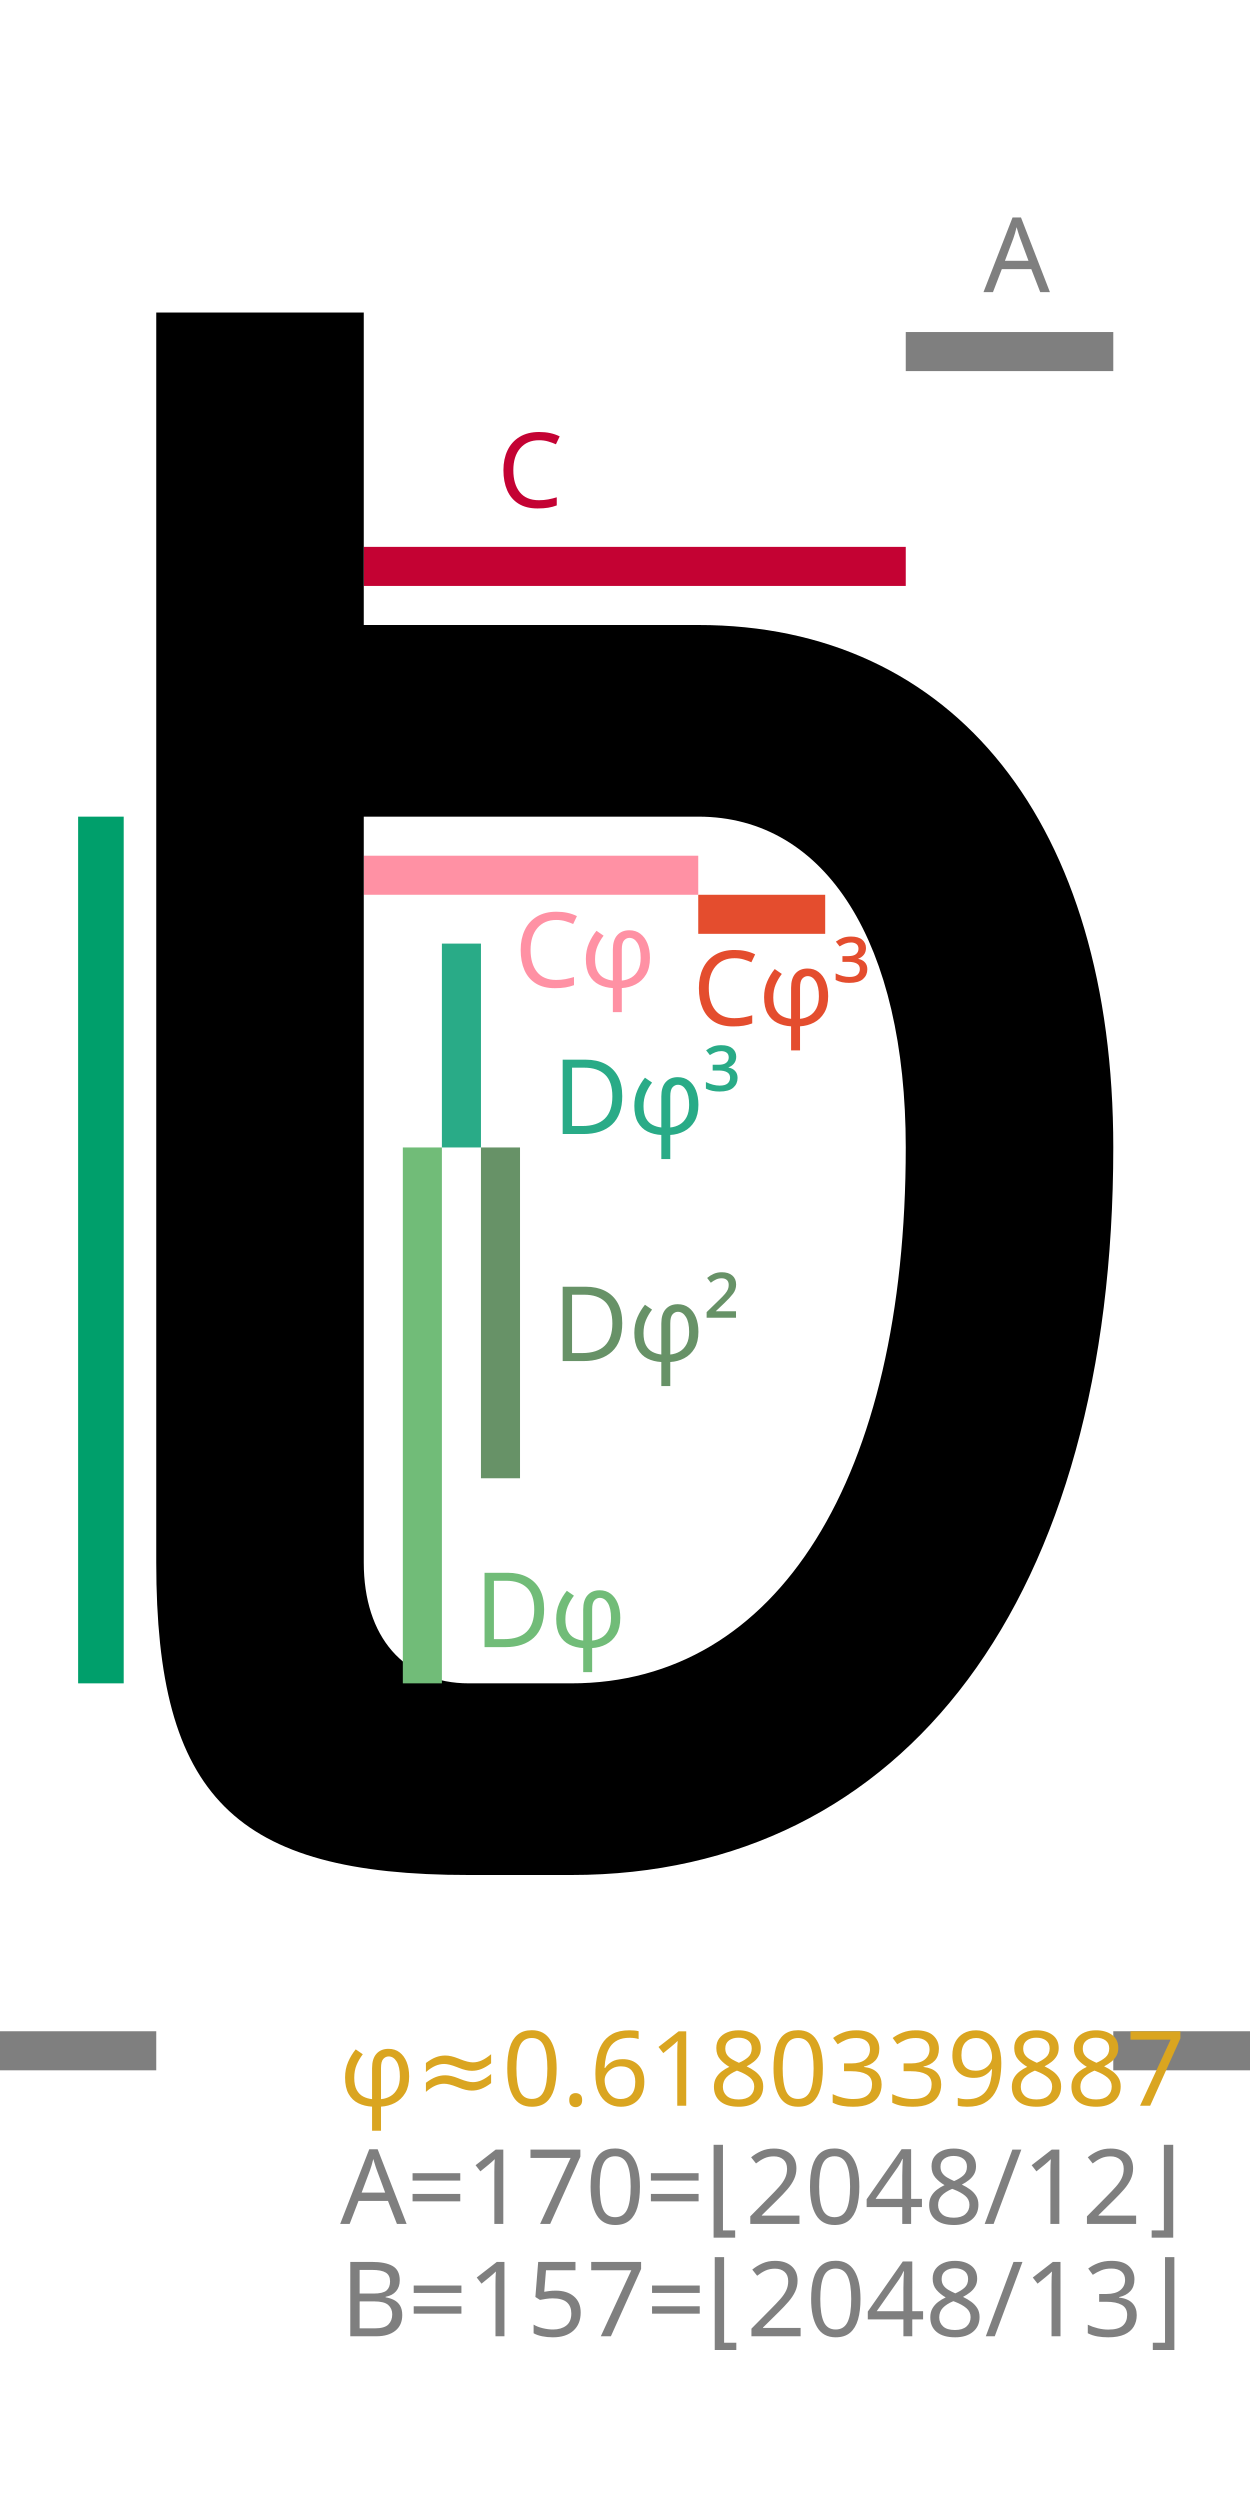
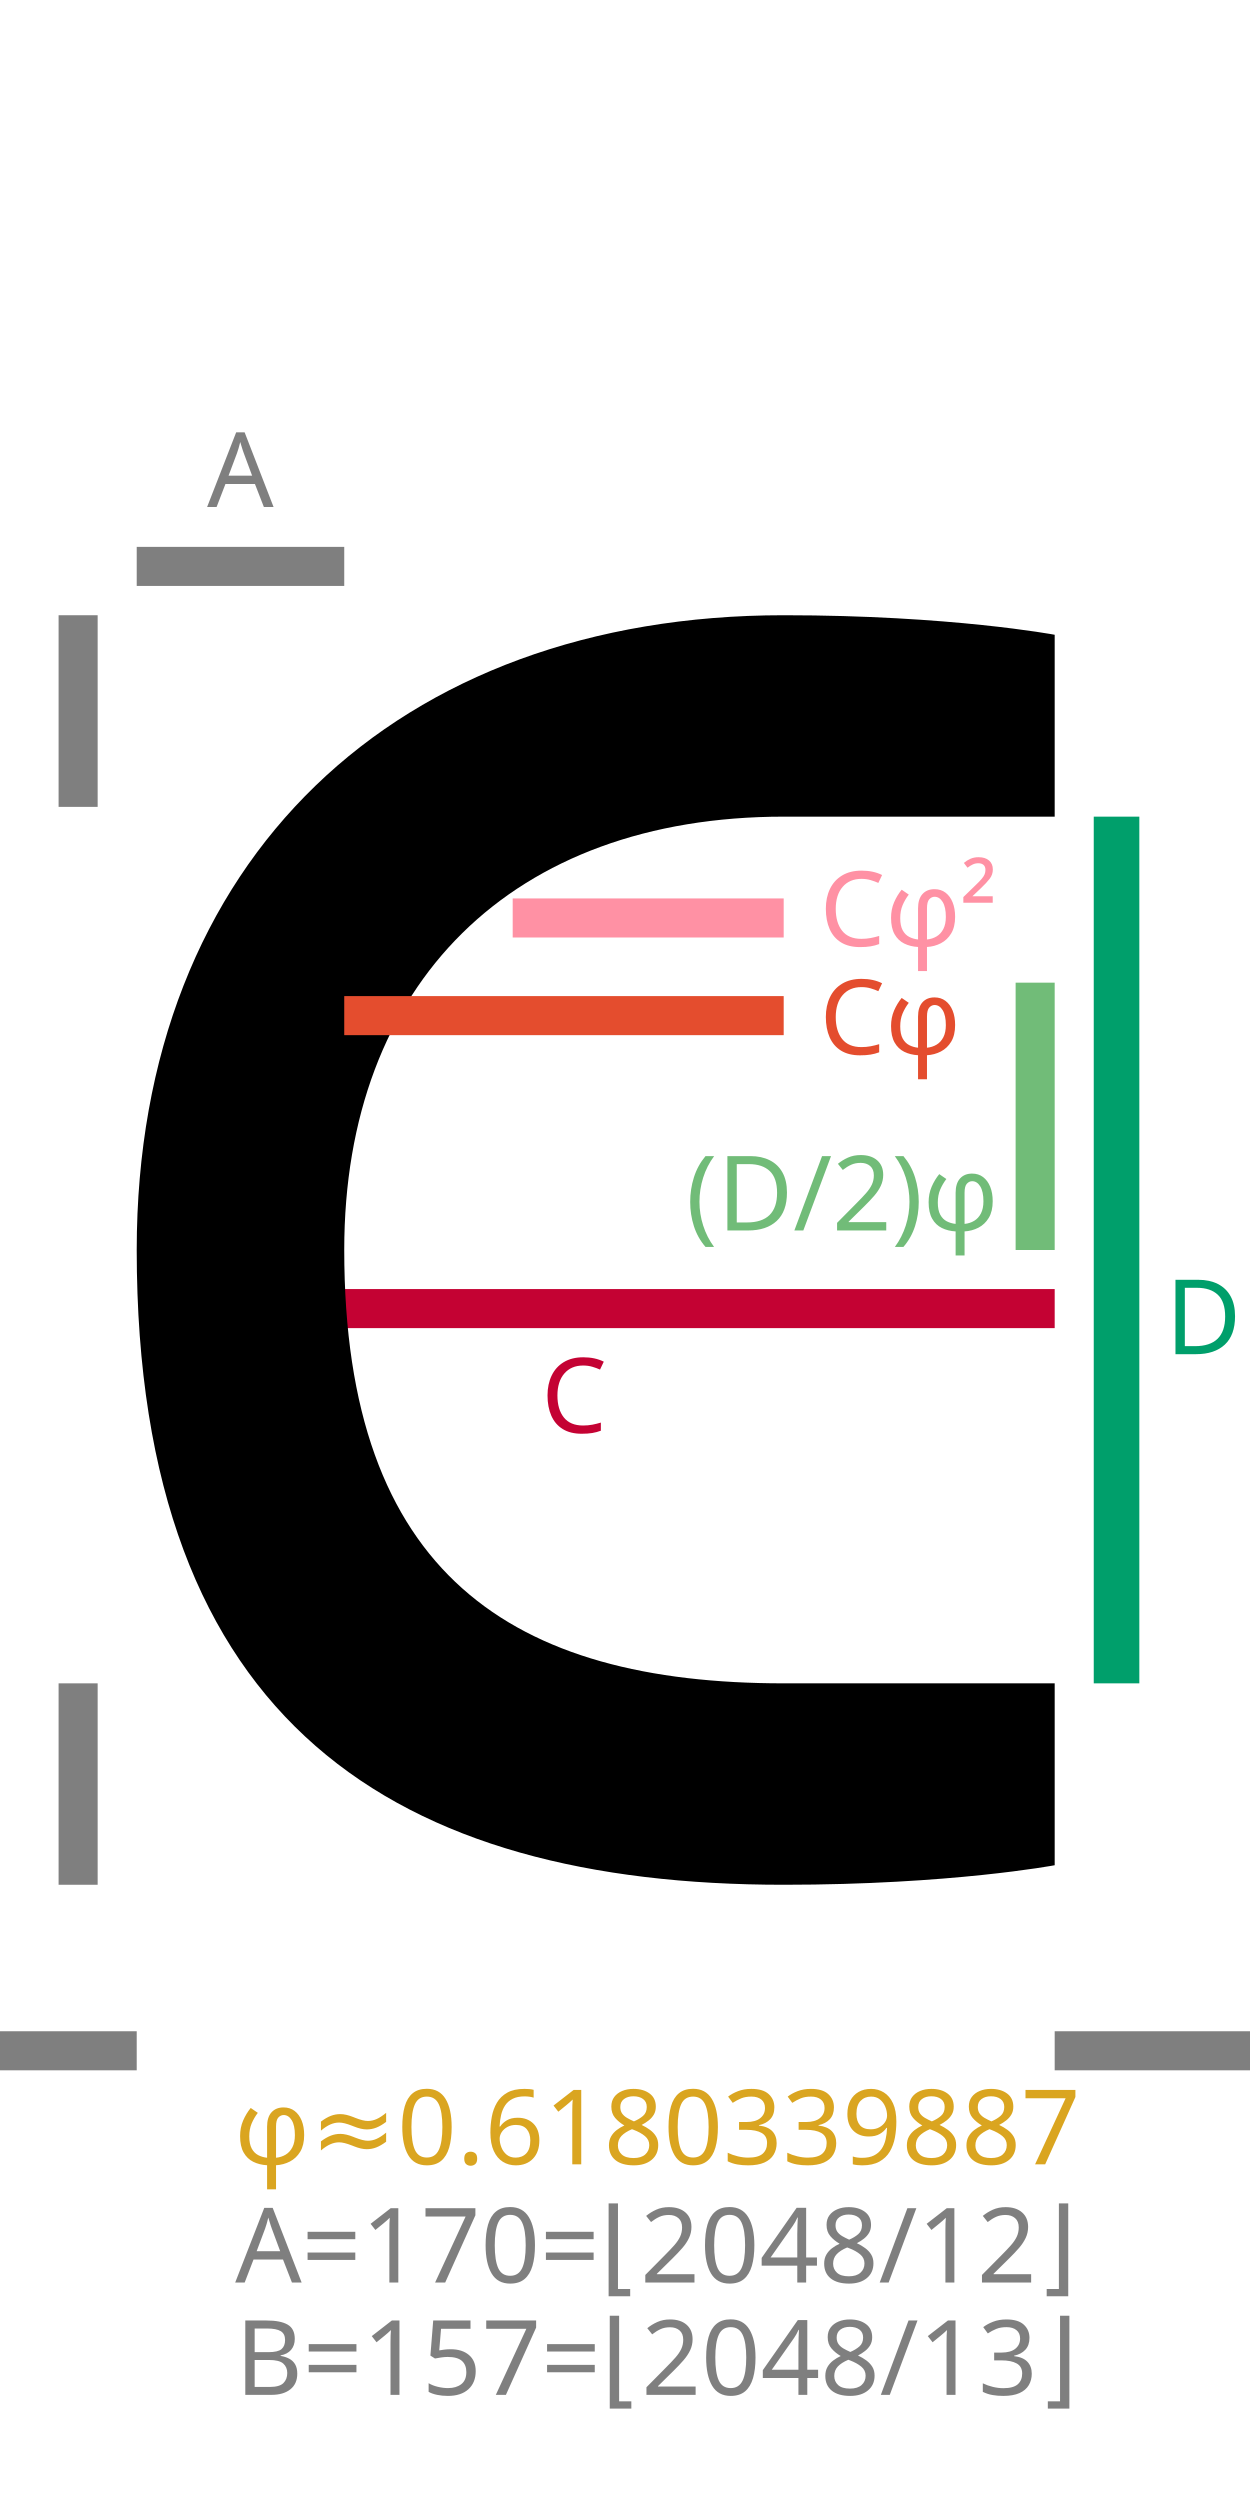
<svg xmlns="http://www.w3.org/2000/svg" version="1.1" width="1024" height="2048" id="svg3355">
  <defs id="defs3357" />
  <g transform="translate(0,995.6378)" id="layer1">
-     <rect style="opacity:1;vector-effect:none;fill:#7f7f7f;fill-opacity:1;stroke:none;stroke-width:0.91;stroke-linecap:butt;stroke-linejoin:miter;stroke-miterlimit:4;stroke-dasharray:none;stroke-dashoffset:0;stroke-opacity:1" id="rect923" width="128" height="32" x="0" y="668.362" />
-     <rect style="opacity:1;vector-effect:none;fill:#7f7f7f;fill-opacity:1;stroke:none;stroke-width:0.852;stroke-linecap:butt;stroke-linejoin:miter;stroke-miterlimit:4;stroke-dasharray:none;stroke-dashoffset:0;stroke-opacity:1" id="rect923-3" width="112" height="32" x="912" y="668.362" />
-     <rect style="opacity:1;vector-effect:none;fill:#7f7f7f;fill-opacity:1;stroke:none;stroke-width:1.008;stroke-linecap:butt;stroke-linejoin:miter;stroke-miterlimit:4;stroke-dasharray:none;stroke-dashoffset:0;stroke-opacity:1" id="rect923-3-6" width="157" height="32" x="383.362" y="32" transform="rotate(90)" />
-     <rect style="opacity:1;vector-effect:none;fill:#7f7f7f;fill-opacity:1;stroke:none;stroke-width:1.049;stroke-linecap:butt;stroke-linejoin:miter;stroke-miterlimit:4;stroke-dasharray:none;stroke-dashoffset:0;stroke-opacity:1" id="rect923-3-6-7" width="170" height="32" x="-298" y="1027.638" transform="scale(-1)" />
+     <rect style="opacity:1;vector-effect:none;fill:#7f7f7f;fill-opacity:1;stroke:none;stroke-width:0.852;stroke-linecap:butt;stroke-linejoin:miter;stroke-miterlimit:4;stroke-dasharray:none;stroke-dashoffset:0;stroke-opacity:1" id="rect923" width="112" height="32" x="0" y="668.362" />
+     <rect style="opacity:1;vector-effect:none;fill:#7f7f7f;fill-opacity:1;stroke:none;stroke-width:1.018;stroke-linecap:butt;stroke-linejoin:miter;stroke-miterlimit:4;stroke-dasharray:none;stroke-dashoffset:0;stroke-opacity:1" id="rect923-3" width="160" height="32" x="864" y="668.362" />
+     <rect style="opacity:1;vector-effect:none;fill:#7f7f7f;fill-opacity:1;stroke:none;stroke-width:1.034;stroke-linecap:butt;stroke-linejoin:miter;stroke-miterlimit:4;stroke-dasharray:none;stroke-dashoffset:0;stroke-opacity:1" id="rect923-3-6" width="165" height="32" x="383.362" y="-80" transform="rotate(90)" />
    <rect style="opacity:1;vector-effect:none;fill:#7f7f7f;fill-opacity:1;stroke:none;stroke-width:1.288;stroke-linecap:butt;stroke-linejoin:miter;stroke-miterlimit:4;stroke-dasharray:none;stroke-dashoffset:0;stroke-opacity:1" id="rect923-3-6-7-5" width="256" height="32" x="-995.638" y="32" transform="rotate(90)" />
-     <rect style="opacity:1;vector-effect:none;fill:#7f7f7f;fill-opacity:1;stroke:none;stroke-width:1.049;stroke-linecap:butt;stroke-linejoin:miter;stroke-miterlimit:4;stroke-dasharray:none;stroke-dashoffset:0;stroke-opacity:1" id="rect923-3-6-7-3" width="170" height="32" x="-912" y="691.638" transform="scale(-1)" />
-     <rect style="opacity:1;vector-effect:none;fill:#009f6b;fill-opacity:1;stroke:none;stroke-width:1.989;stroke-linecap:butt;stroke-linejoin:miter;stroke-miterlimit:4;stroke-dasharray:none;stroke-dashoffset:0;stroke-opacity:1" id="rect923-3-6-7-5-5" width="710" height="37.341" x="-326.638" y="-101.341" transform="rotate(90)" />
-     <rect style="opacity:1;vector-effect:none;fill:#c40233;fill-opacity:1;stroke:none;stroke-width:1.696;stroke-linecap:butt;stroke-linejoin:miter;stroke-miterlimit:4;stroke-dasharray:none;stroke-dashoffset:0;stroke-opacity:1" id="rect923-3-6-7-3-6" width="444" height="32" x="-742" y="515.638" transform="scale(-1)" />
-     <rect style="opacity:1;vector-effect:none;fill:#ff91a4;fill-opacity:1;stroke:none;stroke-width:1.332;stroke-linecap:butt;stroke-linejoin:miter;stroke-miterlimit:4;stroke-dasharray:none;stroke-dashoffset:0;stroke-opacity:1" id="rect923-3-6-7-3-6-2" width="274" height="32" x="-572" y="262.638" transform="scale(-1)" />
-     <rect style="opacity:1;vector-effect:none;fill:#e44d2e;fill-opacity:1;stroke:none;stroke-width:0.821;stroke-linecap:butt;stroke-linejoin:miter;stroke-miterlimit:4;stroke-dasharray:none;stroke-dashoffset:0;stroke-opacity:1" id="rect923-3-6-7-3-6-2-9" width="104" height="32" x="-676" y="230.638" transform="scale(-1)" />
-     <rect style="opacity:1;vector-effect:none;fill:#29ab87;fill-opacity:1;stroke:none;stroke-width:1.04;stroke-linecap:butt;stroke-linejoin:miter;stroke-miterlimit:4;stroke-dasharray:none;stroke-dashoffset:0;stroke-opacity:1" id="rect923-3-6-7-3-6-2-1-2" width="167" height="32" x="-222.638" y="-394" transform="rotate(90)" />
-     <rect style="opacity:1;vector-effect:none;fill:#679267;fill-opacity:1;stroke:none;stroke-width:1.325;stroke-linecap:butt;stroke-linejoin:miter;stroke-miterlimit:4;stroke-dasharray:none;stroke-dashoffset:0;stroke-opacity:1" id="rect923-3-6-7-3-6-2-1-2-7" width="271" height="32" x="-55.638" y="-426" transform="rotate(90)" />
+     <rect style="opacity:1;vector-effect:none;fill:#7f7f7f;fill-opacity:1;stroke:none;stroke-width:1.049;stroke-linecap:butt;stroke-linejoin:miter;stroke-miterlimit:4;stroke-dasharray:none;stroke-dashoffset:0;stroke-opacity:1" id="rect923-3-6-7-3" width="170" height="32" x="-282" y="515.638" transform="scale(-1)" />
+     <rect style="opacity:1;vector-effect:none;fill:#009f6b;fill-opacity:1;stroke:none;stroke-width:1.989;stroke-linecap:butt;stroke-linejoin:miter;stroke-miterlimit:4;stroke-dasharray:none;stroke-dashoffset:0;stroke-opacity:1" id="rect923-3-6-7-5-5" width="710" height="37.341" x="-326.638" y="-933.341" transform="rotate(90)" />
+     <rect style="opacity:1;vector-effect:none;fill:#ff91a4;fill-opacity:1;stroke:none;stroke-width:1.199;stroke-linecap:butt;stroke-linejoin:miter;stroke-miterlimit:4;stroke-dasharray:none;stroke-dashoffset:0;stroke-opacity:1" id="rect923-3-6-7-3-6-2" width="222" height="32" x="-642" y="227.638" transform="scale(-1)" />
    <path style="opacity:1;vector-effect:none;fill:#7f7f7f;fill-opacity:1;stroke:none;stroke-width:1.288;stroke-linecap:butt;stroke-linejoin:miter;stroke-miterlimit:4;stroke-dasharray:none;stroke-dashoffset:0;stroke-opacity:1" d="m 832,-64 -64,16 64,16 h 224 v 224 l 16,64 16,-64 V -64 Z" transform="translate(0,-995.6378)" id="rect923-3-6-7-3-0" />
    <text xml:space="preserve" style="font-style:normal;font-variant:normal;font-weight:normal;font-stretch:normal;font-size:40px;line-height:1.25;font-family:'Avenir Next';-inkscape-font-specification:'Avenir Next';letter-spacing:0px;word-spacing:0px;fill:#000000;fill-opacity:1;stroke:none" x="-155.333" y="-653.638" id="text1159">
      <tspan id="tspan1157" x="-155.333" y="-653.638" style="font-style:normal;font-variant:normal;font-weight:normal;font-stretch:normal;font-size:85.333px;font-family:agave;-inkscape-font-specification:agave;fill:#7f7f7f;fill-opacity:1">256</tspan>
    </text>
-     <text xml:space="preserve" style="font-style:normal;font-variant:normal;font-weight:normal;font-stretch:normal;font-size:40px;line-height:1.25;font-family:'Avenir Next';-inkscape-font-specification:'Avenir Next';letter-spacing:0px;word-spacing:0px;fill:#000000;fill-opacity:1;stroke:none" x="-156.667" y="722.362" id="text1159-4">
+     <text xml:space="preserve" style="font-style:normal;font-variant:normal;font-weight:normal;font-stretch:normal;font-size:40px;line-height:0.75;font-family:'Avenir Next';-inkscape-font-specification:'Avenir Next';letter-spacing:0px;word-spacing:0px;fill:#000000;fill-opacity:1;stroke:none" x="-156.667" y="722.362" id="text1159-4">
      <tspan id="tspan1157-7" x="-156.667" y="722.362" style="font-style:normal;font-variant:normal;font-weight:normal;font-stretch:normal;font-size:85.333px;font-family:agave;-inkscape-font-specification:agave;fill:#7f7f7f;fill-opacity:1">128</tspan>
+       <tspan x="-156.667" y="786.362" style="font-style:normal;font-variant:normal;font-weight:normal;font-stretch:normal;font-size:85.333px;font-family:agave;-inkscape-font-specification:agave;fill:#7f7f7f;fill-opacity:1" id="tspan345">-16</tspan>
    </text>
-     <text xml:space="preserve" style="font-style:normal;font-variant:normal;font-weight:normal;font-stretch:normal;font-size:40px;line-height:1.25;font-family:'Avenir Next';-inkscape-font-specification:'Avenir Next';letter-spacing:0px;word-spacing:0px;fill:#000000;fill-opacity:1;stroke:none" x="1049.333" y="722.362" id="text1159-4-9">
-       <tspan x="1049.333" y="722.362" style="font-style:normal;font-variant:normal;font-weight:normal;font-stretch:normal;font-size:85.333px;font-family:agave;-inkscape-font-specification:agave;fill:#7f7f7f;fill-opacity:1" id="tspan1217">112</tspan>
+     <text xml:space="preserve" style="font-style:normal;font-variant:normal;font-weight:normal;font-stretch:normal;font-size:40px;line-height:1;font-family:'Avenir Next';-inkscape-font-specification:'Avenir Next';letter-spacing:0px;word-spacing:0px;fill:#000000;fill-opacity:1;stroke:none" x="1049.333" y="722.362" id="text1159-4-9">
+       <tspan x="1049.333" y="722.362" style="font-style:normal;font-variant:normal;font-weight:normal;font-stretch:normal;font-size:85.333px;font-family:agave;-inkscape-font-specification:agave;fill:#7f7f7f;fill-opacity:1" id="tspan789">160</tspan>
    </text>
-     <text xml:space="preserve" style="font-style:normal;font-variant:normal;font-weight:normal;font-stretch:normal;font-size:40px;line-height:1.25;font-family:'Avenir Next';-inkscape-font-specification:'Avenir Next';letter-spacing:0px;word-spacing:0px;fill:#000000;fill-opacity:1;stroke:none" x="-135.333" y="488.695" id="text1159-4-92">
-       <tspan id="tspan1157-7-8" x="-135.333" y="488.695" style="font-style:normal;font-variant:normal;font-weight:normal;font-stretch:normal;font-size:85.333px;font-family:agave;-inkscape-font-specification:agave;fill:#7f7f7f;fill-opacity:1">B</tspan>
+     <rect style="opacity:1;vector-effect:none;fill:#7f7f7f;fill-opacity:1;stroke:none;stroke-width:1.008;stroke-linecap:butt;stroke-linejoin:miter;stroke-miterlimit:4;stroke-dasharray:none;stroke-dashoffset:0;stroke-opacity:1" id="rect923-3-6-3" width="157" height="32" x="-491.638" y="-80" transform="rotate(90)" />
+     <text xml:space="preserve" style="font-style:normal;font-variant:normal;font-weight:normal;font-stretch:normal;font-size:40px;line-height:0.75;font-family:'Avenir Next';-inkscape-font-specification:'Avenir Next';letter-spacing:0px;word-spacing:0px;fill:#000000;fill-opacity:1;stroke:none" x="-98" y="-416.305" id="text1159-4-92-0">
+       <tspan id="tspan1157-7-8-1" x="-98" y="-416.305" style="font-style:normal;font-variant:normal;font-weight:normal;font-stretch:normal;font-size:85.333px;font-family:agave;-inkscape-font-specification:agave;fill:#7f7f7f;fill-opacity:1"> B</tspan>
+       <tspan x="-98" y="-352.305" style="font-style:normal;font-variant:normal;font-weight:normal;font-stretch:normal;font-size:85.333px;font-family:agave;-inkscape-font-specification:agave;fill:#7f7f7f;fill-opacity:1" id="tspan347">+8</tspan>
    </text>
-     <rect style="opacity:1;vector-effect:none;fill:#7f7f7f;fill-opacity:1;stroke:none;stroke-width:1.008;stroke-linecap:butt;stroke-linejoin:miter;stroke-miterlimit:4;stroke-dasharray:none;stroke-dashoffset:0;stroke-opacity:1" id="rect923-3-6-3" width="157" height="32" x="-483.638" y="32" transform="rotate(90)" />
-     <text xml:space="preserve" style="font-style:normal;font-variant:normal;font-weight:normal;font-stretch:normal;font-size:40px;line-height:1.25;font-family:'Avenir Next';-inkscape-font-specification:'Avenir Next';letter-spacing:0px;word-spacing:0px;fill:#000000;fill-opacity:1;stroke:none" x="-135.333" y="-378.305" id="text1159-4-92-0">
-       <tspan id="tspan1157-7-8-1" x="-135.333" y="-378.305" style="font-style:normal;font-variant:normal;font-weight:normal;font-stretch:normal;font-size:85.333px;font-family:agave;-inkscape-font-specification:agave;fill:#7f7f7f;fill-opacity:1">B</tspan>
+     <text xml:space="preserve" style="font-style:normal;font-variant:normal;font-weight:normal;font-stretch:normal;font-size:40px;line-height:1.25;font-family:'Avenir Next';-inkscape-font-specification:'Avenir Next';letter-spacing:0px;word-spacing:0px;fill:#000000;fill-opacity:1;stroke:none" x="169.667" y="-580.304" id="text1159-7-9">
+       <tspan id="tspan1157-8-1" x="169.667" y="-580.304" style="font-style:normal;font-variant:normal;font-weight:normal;font-stretch:normal;font-size:85.333px;font-family:agave;-inkscape-font-specification:agave;fill:#7f7f7f;fill-opacity:1">A</tspan>
    </text>
-     <text xml:space="preserve" style="font-style:normal;font-variant:normal;font-weight:normal;font-stretch:normal;font-size:40px;line-height:1.25;font-family:'Avenir Next';-inkscape-font-specification:'Avenir Next';letter-spacing:0px;word-spacing:0px;fill:#000000;fill-opacity:1;stroke:none" x="191.667" y="-1091.305" id="text1159-7">
-       <tspan id="tspan1157-8" x="191.667" y="-1091.305" style="font-style:normal;font-variant:normal;font-weight:normal;font-stretch:normal;font-size:85.333px;font-family:agave;-inkscape-font-specification:agave;fill:#7f7f7f;fill-opacity:1">A</tspan>
+     <text xml:space="preserve" style="font-style:normal;font-variant:normal;font-weight:normal;font-stretch:normal;font-size:40px;line-height:1.25;font-family:'Avenir Next';-inkscape-font-specification:'Avenir Next';letter-spacing:0px;word-spacing:0px;fill:#c40233;fill-opacity:1;stroke:none" x="443.333" y="178.029" id="text1159-7-9-5">
+       <tspan x="443.333" y="178.029" style="font-style:normal;font-variant:normal;font-weight:normal;font-stretch:normal;font-size:85.333px;font-family:agave;-inkscape-font-specification:agave;fill:#c40233;fill-opacity:1" id="tspan1328">C</tspan>
    </text>
-     <text xml:space="preserve" style="font-style:normal;font-variant:normal;font-weight:normal;font-stretch:normal;font-size:40px;line-height:1.25;font-family:'Avenir Next';-inkscape-font-specification:'Avenir Next';letter-spacing:0px;word-spacing:0px;fill:#000000;fill-opacity:1;stroke:none" x="805.667" y="-756.304" id="text1159-7-9">
-       <tspan id="tspan1157-8-1" x="805.667" y="-756.304" style="font-style:normal;font-variant:normal;font-weight:normal;font-stretch:normal;font-size:85.333px;font-family:agave;-inkscape-font-specification:agave;fill:#7f7f7f;fill-opacity:1">A</tspan>
+     <text xml:space="preserve" style="font-style:normal;font-variant:normal;font-weight:normal;font-stretch:normal;font-size:40px;line-height:1.25;font-family:'Avenir Next';-inkscape-font-specification:'Avenir Next';letter-spacing:0px;word-spacing:0px;fill:#009f6b;fill-opacity:1;stroke:none" x="954.667" y="113.695" id="text1159-7-9-9">
+       <tspan id="tspan1157-8-1-2" x="954.667" y="113.695" style="font-style:normal;font-variant:normal;font-weight:normal;font-stretch:normal;font-size:85.333px;font-family:agave;-inkscape-font-specification:agave;fill:#009f6b;fill-opacity:1">D</tspan>
    </text>
-     <text xml:space="preserve" style="font-style:normal;font-variant:normal;font-weight:normal;font-stretch:normal;font-size:40px;line-height:1.25;font-family:'Avenir Next';-inkscape-font-specification:'Avenir Next';letter-spacing:0px;word-spacing:0px;fill:#c40233;fill-opacity:1;stroke:none" x="407.208" y="-579.971" id="text1159-7-9-5">
-       <tspan x="407.208" y="-579.971" style="font-style:normal;font-variant:normal;font-weight:normal;font-stretch:normal;font-size:85.333px;font-family:agave;-inkscape-font-specification:agave;fill:#c40233;fill-opacity:1" id="tspan1328">C</tspan>
+     <text xml:space="preserve" style="font-style:normal;font-variant:normal;font-weight:normal;font-stretch:normal;font-size:40px;line-height:1.25;font-family:'Avenir Next';-inkscape-font-specification:'Avenir Next';letter-spacing:0px;word-spacing:0px;fill:#e44d2e;fill-opacity:1;stroke:none" x="671.333" y="-131.971" id="text1159-7-9-57-5">
+       <tspan id="tspan1157-8-1-4-7" x="671.333" y="-131.971" style="font-style:normal;font-variant:normal;font-weight:normal;font-stretch:normal;font-size:85.333px;font-family:agave;-inkscape-font-specification:agave;fill:#e44d2e;fill-opacity:1">Cφ</tspan>
    </text>
-     <text xml:space="preserve" style="font-style:normal;font-variant:normal;font-weight:normal;font-stretch:normal;font-size:40px;line-height:1.25;font-family:'Avenir Next';-inkscape-font-specification:'Avenir Next';letter-spacing:0px;word-spacing:0px;fill:#009f6b;fill-opacity:1;stroke:none" x="-71.333" y="113.695" id="text1159-7-9-9">
-       <tspan id="tspan1157-8-1-2" x="-71.333" y="113.695" style="font-style:normal;font-variant:normal;font-weight:normal;font-stretch:normal;font-size:85.333px;font-family:agave;-inkscape-font-specification:agave;fill:#009f6b;fill-opacity:1">D</tspan>
+     <text xml:space="preserve" style="font-style:normal;font-variant:normal;font-weight:normal;font-stretch:normal;font-size:40px;line-height:1.25;font-family:'Avenir Next';-inkscape-font-specification:'Avenir Next';letter-spacing:0px;word-spacing:0px;fill:#daa520;fill-opacity:1;stroke:none" x="192" y="777.362" id="text1159-7-9-57-4-1">
+       <tspan id="tspan1157-8-1-4-5-9" x="192" y="777.362" style="font-style:normal;font-variant:normal;font-weight:normal;font-stretch:normal;font-size:85.333px;font-family:agave;-inkscape-font-specification:agave;fill:#daa520;fill-opacity:1">φ≈0.6180339887</tspan>
    </text>
-     <text xml:space="preserve" style="font-style:normal;font-variant:normal;font-weight:normal;font-stretch:normal;font-size:40px;line-height:1.25;font-family:'Avenir Next';-inkscape-font-specification:'Avenir Next';letter-spacing:0px;word-spacing:0px;fill:#679267;fill-opacity:1;stroke:none" x="452.667" y="119.362" id="text1159-7-9-57">
-       <tspan id="tspan1157-8-1-4" x="452.667" y="119.362" style="font-style:normal;font-variant:normal;font-weight:normal;font-stretch:normal;font-size:85.333px;font-family:agave;-inkscape-font-specification:agave;fill:#679267;fill-opacity:1">Dφ²</tspan>
+     <text xml:space="preserve" style="font-style:normal;font-variant:normal;font-weight:normal;font-stretch:normal;font-size:40px;line-height:1.25;font-family:'Avenir Next';-inkscape-font-specification:'Avenir Next';letter-spacing:0px;word-spacing:0px;fill:#7f7f7f;fill-opacity:1;stroke:none" x="192.667" y="874.237" id="text1458">
+       <tspan id="tspan1456" x="192.667" y="874.237" style="font-style:normal;font-variant:normal;font-weight:normal;font-stretch:normal;font-size:85.333px;font-family:agave;-inkscape-font-specification:agave;fill:#7f7f7f;fill-opacity:1">A=170=⌊2048/12⌋</tspan>
    </text>
-     <text xml:space="preserve" style="font-style:normal;font-variant:normal;font-weight:normal;font-stretch:normal;font-size:40px;line-height:1.25;font-family:'Avenir Next';-inkscape-font-specification:'Avenir Next';letter-spacing:0px;word-spacing:0px;fill:#e44d2e;fill-opacity:1;stroke:none" x="567.333" y="-155.638" id="text1159-7-9-57-5">
-       <tspan id="tspan1157-8-1-4-7" x="567.333" y="-155.638" style="font-style:normal;font-variant:normal;font-weight:normal;font-stretch:normal;font-size:85.333px;font-family:agave;-inkscape-font-specification:agave;fill:#e44d2e;fill-opacity:1">Cφ³</tspan>
-     </text>
-     <text xml:space="preserve" style="font-style:normal;font-variant:normal;font-weight:normal;font-stretch:normal;font-size:40px;line-height:1.25;font-family:'Avenir Next';-inkscape-font-specification:'Avenir Next';letter-spacing:0px;word-spacing:0px;fill:#daa520;fill-opacity:1;stroke:none" x="278" y="729.362" id="text1159-7-9-57-4-1">
-       <tspan id="tspan1157-8-1-4-5-9" x="278" y="729.362" style="font-style:normal;font-variant:normal;font-weight:normal;font-stretch:normal;font-size:85.333px;font-family:agave;-inkscape-font-specification:agave;fill:#daa520;fill-opacity:1">φ≈0.6180339887</tspan>
-     </text>
-     <text xml:space="preserve" style="font-style:normal;font-variant:normal;font-weight:normal;font-stretch:normal;font-size:40px;line-height:1.25;font-family:'Avenir Next';-inkscape-font-specification:'Avenir Next';letter-spacing:0px;word-spacing:0px;fill:#7f7f7f;fill-opacity:1;stroke:none" x="278.667" y="826.237" id="text1458">
-       <tspan id="tspan1456" x="278.667" y="826.237" style="font-style:normal;font-variant:normal;font-weight:normal;font-stretch:normal;font-size:85.333px;font-family:agave;-inkscape-font-specification:agave;fill:#7f7f7f;fill-opacity:1">A=170=⌊2048/12⌋</tspan>
-     </text>
-     <text xml:space="preserve" style="font-style:normal;font-variant:normal;font-weight:normal;font-stretch:normal;font-size:40px;line-height:1.25;font-family:'Avenir Next';-inkscape-font-specification:'Avenir Next';letter-spacing:0px;word-spacing:0px;fill:#7f7f7f;fill-opacity:1;stroke:none" x="278.667" y="918.237" id="text1458-9">
-       <tspan id="tspan1456-6" x="278.667" y="918.237" style="font-style:normal;font-variant:normal;font-weight:normal;font-stretch:normal;font-size:85.333px;font-family:agave;-inkscape-font-specification:agave;fill:#7f7f7f;fill-opacity:1">B=157=⌊2048/13⌋</tspan>
+     <text xml:space="preserve" style="font-style:normal;font-variant:normal;font-weight:normal;font-stretch:normal;font-size:40px;line-height:1.25;font-family:'Avenir Next';-inkscape-font-specification:'Avenir Next';letter-spacing:0px;word-spacing:0px;fill:#7f7f7f;fill-opacity:1;stroke:none" x="192.667" y="966.237" id="text1458-9">
+       <tspan id="tspan1456-6" x="192.667" y="966.237" style="font-style:normal;font-variant:normal;font-weight:normal;font-stretch:normal;font-size:85.333px;font-family:agave;-inkscape-font-specification:agave;fill:#7f7f7f;fill-opacity:1">B=157=⌊2048/13⌋</tspan>
    </text>
    <text xml:space="preserve" style="font-style:normal;font-variant:normal;font-weight:normal;font-stretch:normal;font-size:40px;line-height:1.25;font-family:'Avenir Next';-inkscape-font-specification:'Avenir Next';letter-spacing:0px;word-spacing:0px;fill:#000000;fill-opacity:1;stroke:none" x="706.667" y="-1090.638" id="text1159-7-1">
      <tspan id="tspan1157-8-3" x="706.667" y="-1090.638" style="font-style:normal;font-variant:normal;font-weight:normal;font-stretch:normal;font-size:85.333px;font-family:agave;-inkscape-font-specification:agave;fill:#7f7f7f;fill-opacity:1">2048×1024</tspan>
    </text>
-     <path d="m 298,-739.638 v 256 h 274 c 210.002,0 340,162.996 340,428 0,368.005 -169.998,596 -444,596 h -84 c -192.003,0 -256,-64.001 -256,-256 v -1024 z m 274,413 H 298 v 611 c 0,61.002 32.989,99 86,99 h 84 c 168.999,0 274,-167.996 274,-439 0,-167.004 -64.997,-271 -170,-271 z" id="path3157-2-7-7-2-8-2-3-1-1-3-33" style="display:inline;fill:#000000;fill-opacity:1;stroke:none" />
-     <rect style="opacity:1;vector-effect:none;fill:#71bc78;fill-opacity:1;stroke:none;stroke-width:1.686;stroke-linecap:butt;stroke-linejoin:miter;stroke-miterlimit:4;stroke-dasharray:none;stroke-dashoffset:0;stroke-opacity:1" id="rect923-3-6-7-3-6-2-1-3" width="439" height="32" x="-55.638" y="-362" transform="rotate(90)" />
+     <rect style="opacity:1;vector-effect:none;fill:#71bc78;fill-opacity:1;stroke:none;stroke-width:1.191;stroke-linecap:butt;stroke-linejoin:miter;stroke-miterlimit:4;stroke-dasharray:none;stroke-dashoffset:0;stroke-opacity:1" id="rect923-3-6-7-3-6-2-1-3" width="219" height="32" x="-190.638" y="-864" transform="rotate(90)" />
+     <g id="layer1-5" />
+     <text xml:space="preserve" style="font-style:normal;font-variant:normal;font-weight:normal;font-stretch:normal;font-size:40px;line-height:0.75;font-family:'Avenir Next';-inkscape-font-specification:'Avenir Next';letter-spacing:0px;word-spacing:0px;fill:#000000;fill-opacity:1;stroke:none" x="-98" y="462.695" id="text1159-4-92-0-6">
+       <tspan id="tspan1157-7-8-1-7" x="-98" y="462.695" style="font-style:normal;font-variant:normal;font-weight:normal;font-stretch:normal;font-size:85.333px;font-family:agave;-inkscape-font-specification:agave;fill:#7f7f7f;fill-opacity:1"> B</tspan>
+       <tspan x="-98" y="526.696" style="font-style:normal;font-variant:normal;font-weight:normal;font-stretch:normal;font-size:85.333px;font-family:agave;-inkscape-font-specification:agave;fill:#7f7f7f;fill-opacity:1" id="tspan347-5">+8</tspan>
+     </text>
+     <rect style="opacity:1;vector-effect:none;fill:#c40233;fill-opacity:1;stroke:none;stroke-width:1.941;stroke-linecap:butt;stroke-linejoin:miter;stroke-miterlimit:4;stroke-dasharray:none;stroke-dashoffset:0;stroke-opacity:1" id="rect923-3-6-7-3-6" width="582" height="32" x="-864" y="-92.362" transform="scale(-1)" />
  </g>
  <text xml:space="preserve" style="font-style:normal;font-variant:normal;font-weight:normal;font-stretch:normal;font-size:40px;line-height:1.25;font-family:'Avenir Next';-inkscape-font-specification:'Avenir Next';letter-spacing:0px;word-spacing:0px;fill:#000000;fill-opacity:1;stroke:none" x="658.201" y="1110.418" id="text1350" />
-   <text xml:space="preserve" style="font-style:normal;font-variant:normal;font-weight:normal;font-stretch:normal;font-size:40px;line-height:1.25;font-family:'Avenir Next';-inkscape-font-specification:'Avenir Next';letter-spacing:0px;word-spacing:0px;fill:#29ab87;fill-opacity:1;stroke:none" x="452.667" y="929" id="text1159-7-9-9-9">
-     <tspan id="tspan1157-8-1-2-9" x="452.667" y="929" style="font-style:normal;font-variant:normal;font-weight:normal;font-stretch:normal;font-size:85.333px;font-family:agave;-inkscape-font-specification:agave;fill:#29ab87;fill-opacity:1">Dφ³</tspan>
+   <text xml:space="preserve" style="font-style:normal;font-variant:normal;font-weight:normal;font-stretch:normal;font-size:40px;line-height:1.25;font-family:'Avenir Next';-inkscape-font-specification:'Avenir Next';letter-spacing:0px;word-spacing:0px;fill:#000000;fill-opacity:1;stroke:none" x="478.261" y="1202.756" id="text1372" />
+   <text xml:space="preserve" style="font-style:normal;font-variant:normal;font-weight:normal;font-stretch:normal;font-size:40px;line-height:1.25;font-family:'Avenir Next';-inkscape-font-specification:'Avenir Next';letter-spacing:0px;word-spacing:0px;fill:#71bc78;fill-opacity:1;stroke:none" x="562" y="1008" id="text1159-7-9-57-4">
+     <tspan id="tspan1157-8-1-4-5" x="562" y="1008" style="font-style:normal;font-variant:normal;font-weight:normal;font-stretch:normal;font-size:85.333px;font-family:agave;-inkscape-font-specification:agave;fill:#71bc78;fill-opacity:1">(D/2)φ</tspan>
  </text>
-   <text xml:space="preserve" style="font-style:normal;font-variant:normal;font-weight:normal;font-stretch:normal;font-size:40px;line-height:1.25;font-family:'Avenir Next';-inkscape-font-specification:'Avenir Next';letter-spacing:0px;word-spacing:0px;fill:#000000;fill-opacity:1;stroke:none" x="478.261" y="1202.756" id="text1372" />
-   <text xml:space="preserve" style="font-style:normal;font-variant:normal;font-weight:normal;font-stretch:normal;font-size:40px;line-height:1.25;font-family:'Avenir Next';-inkscape-font-specification:'Avenir Next';letter-spacing:0px;word-spacing:0px;fill:#71bc78;fill-opacity:1;stroke:none" x="388.667" y="1349.333" id="text1159-7-9-57-4">
-     <tspan id="tspan1157-8-1-4-5" x="388.667" y="1349.333" style="font-style:normal;font-variant:normal;font-weight:normal;font-stretch:normal;font-size:85.333px;font-family:agave;-inkscape-font-specification:agave;fill:#71bc78;fill-opacity:1">Dφ</tspan>
+   <text xml:space="preserve" style="font-style:normal;font-variant:normal;font-weight:normal;font-stretch:normal;font-size:40px;line-height:1.25;font-family:'Avenir Next';-inkscape-font-specification:'Avenir Next';letter-spacing:0px;word-spacing:0px;fill:#ff91a4;fill-opacity:1;stroke:none" x="671.333" y="775" id="text1159-7-9-57-4-0">
+     <tspan id="tspan1157-8-1-4-5-8" x="671.333" y="775" style="font-style:normal;font-variant:normal;font-weight:normal;font-stretch:normal;font-size:85.333px;font-family:agave;-inkscape-font-specification:agave;fill:#ff91a4;fill-opacity:1">Cφ²</tspan>
  </text>
-   <text xml:space="preserve" style="font-style:normal;font-variant:normal;font-weight:normal;font-stretch:normal;font-size:40px;line-height:1.25;font-family:'Avenir Next';-inkscape-font-specification:'Avenir Next';letter-spacing:0px;word-spacing:0px;fill:#ff91a4;fill-opacity:1;stroke:none" x="421.333" y="808.667" id="text1159-7-9-57-4-0">
-     <tspan id="tspan1157-8-1-4-5-8" x="421.333" y="808.667" style="font-style:normal;font-variant:normal;font-weight:normal;font-stretch:normal;font-size:85.333px;font-family:agave;-inkscape-font-specification:agave;fill:#ff91a4;fill-opacity:1">Cφ</tspan>
-   </text>
+   <g transform="translate(0,995.6378)" id="layer1-3">
+     <path d="m 642,-491.638 c -316,0 -530,198.997 -530,520 0,389.996 213.997,520 530,520 137,0 222,-16 222,-16 V 383.362 H 642 c -222,0 -360,-89 -360,-355 0,-219.001 137.995,-355 360,-355 h 222 v -149 c 0,0 -84.997,-16 -222,-16 z" id="path3157-2-7-7-2-8-2-3-1-8" style="display:inline;fill:#000000;fill-opacity:1;stroke:none" />
+   </g>
+   <rect style="opacity:1;vector-effect:none;fill:#e44d2e;fill-opacity:1;stroke:none;stroke-width:1.527;stroke-linecap:butt;stroke-linejoin:miter;stroke-miterlimit:4;stroke-dasharray:none;stroke-dashoffset:0;stroke-opacity:1" id="rect923-3-6-7-3-6-2-9" width="360" height="32" x="-642" y="-848" transform="scale(-1)" />
</svg>
